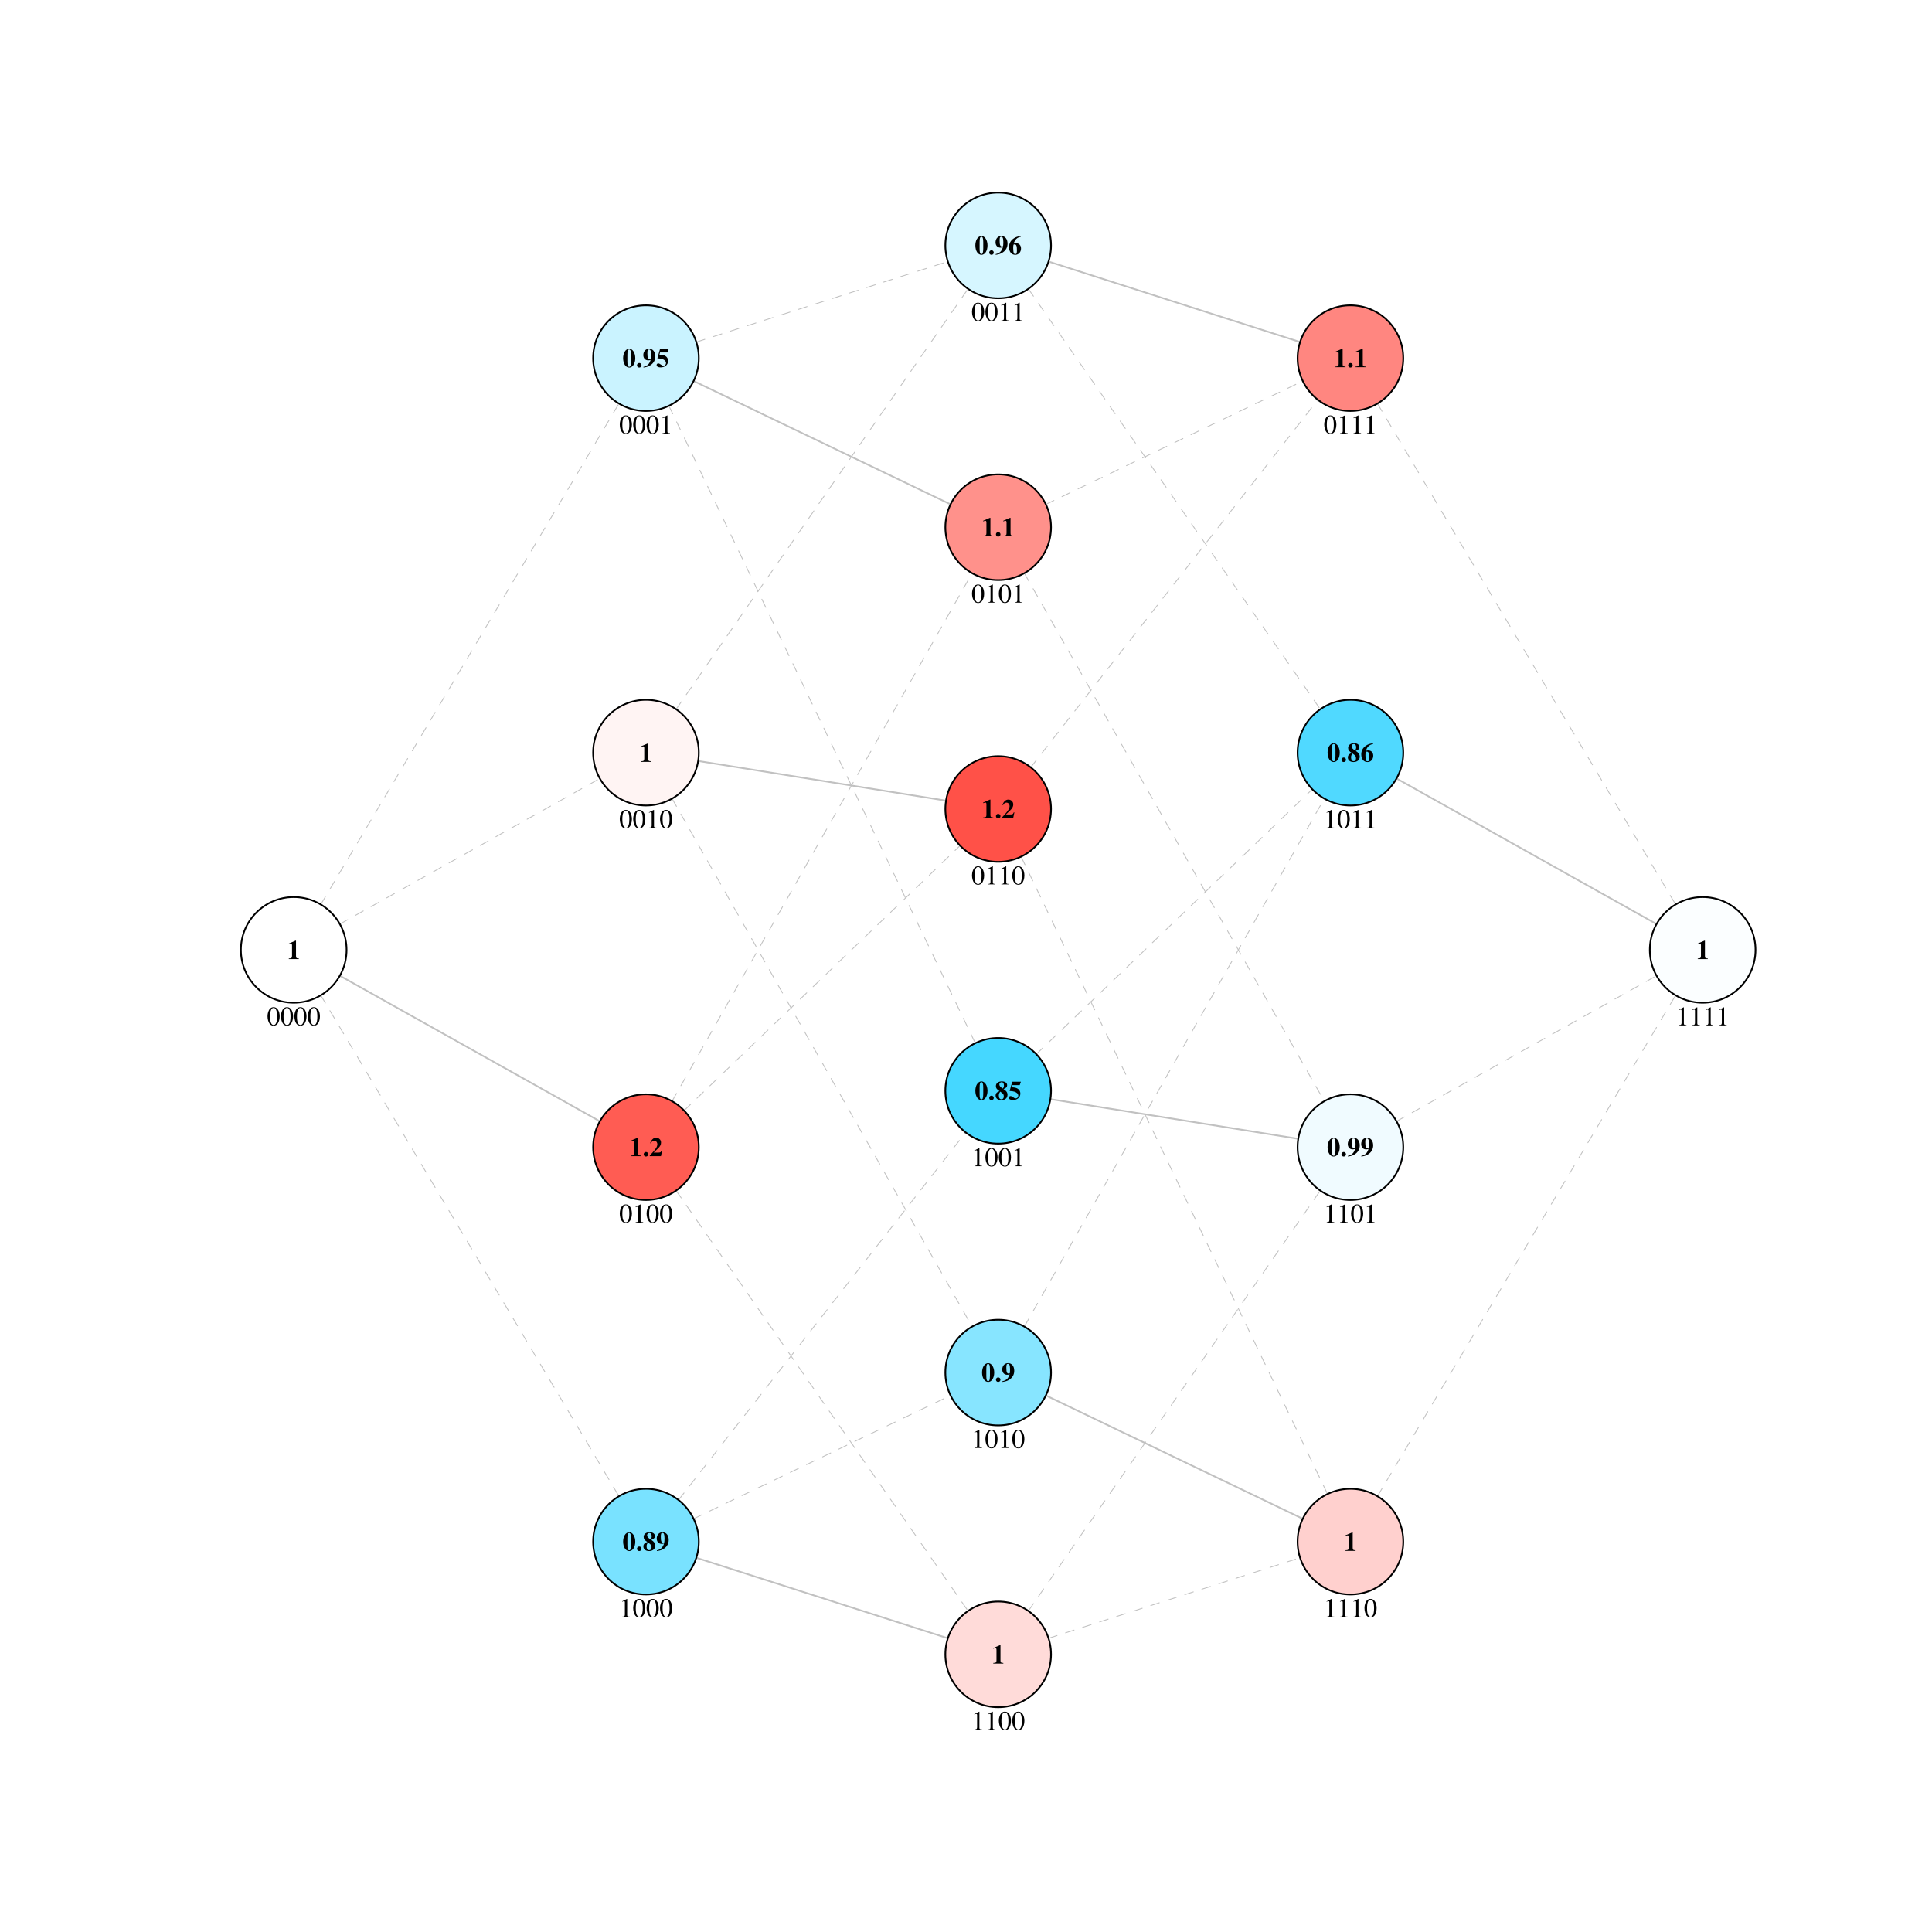
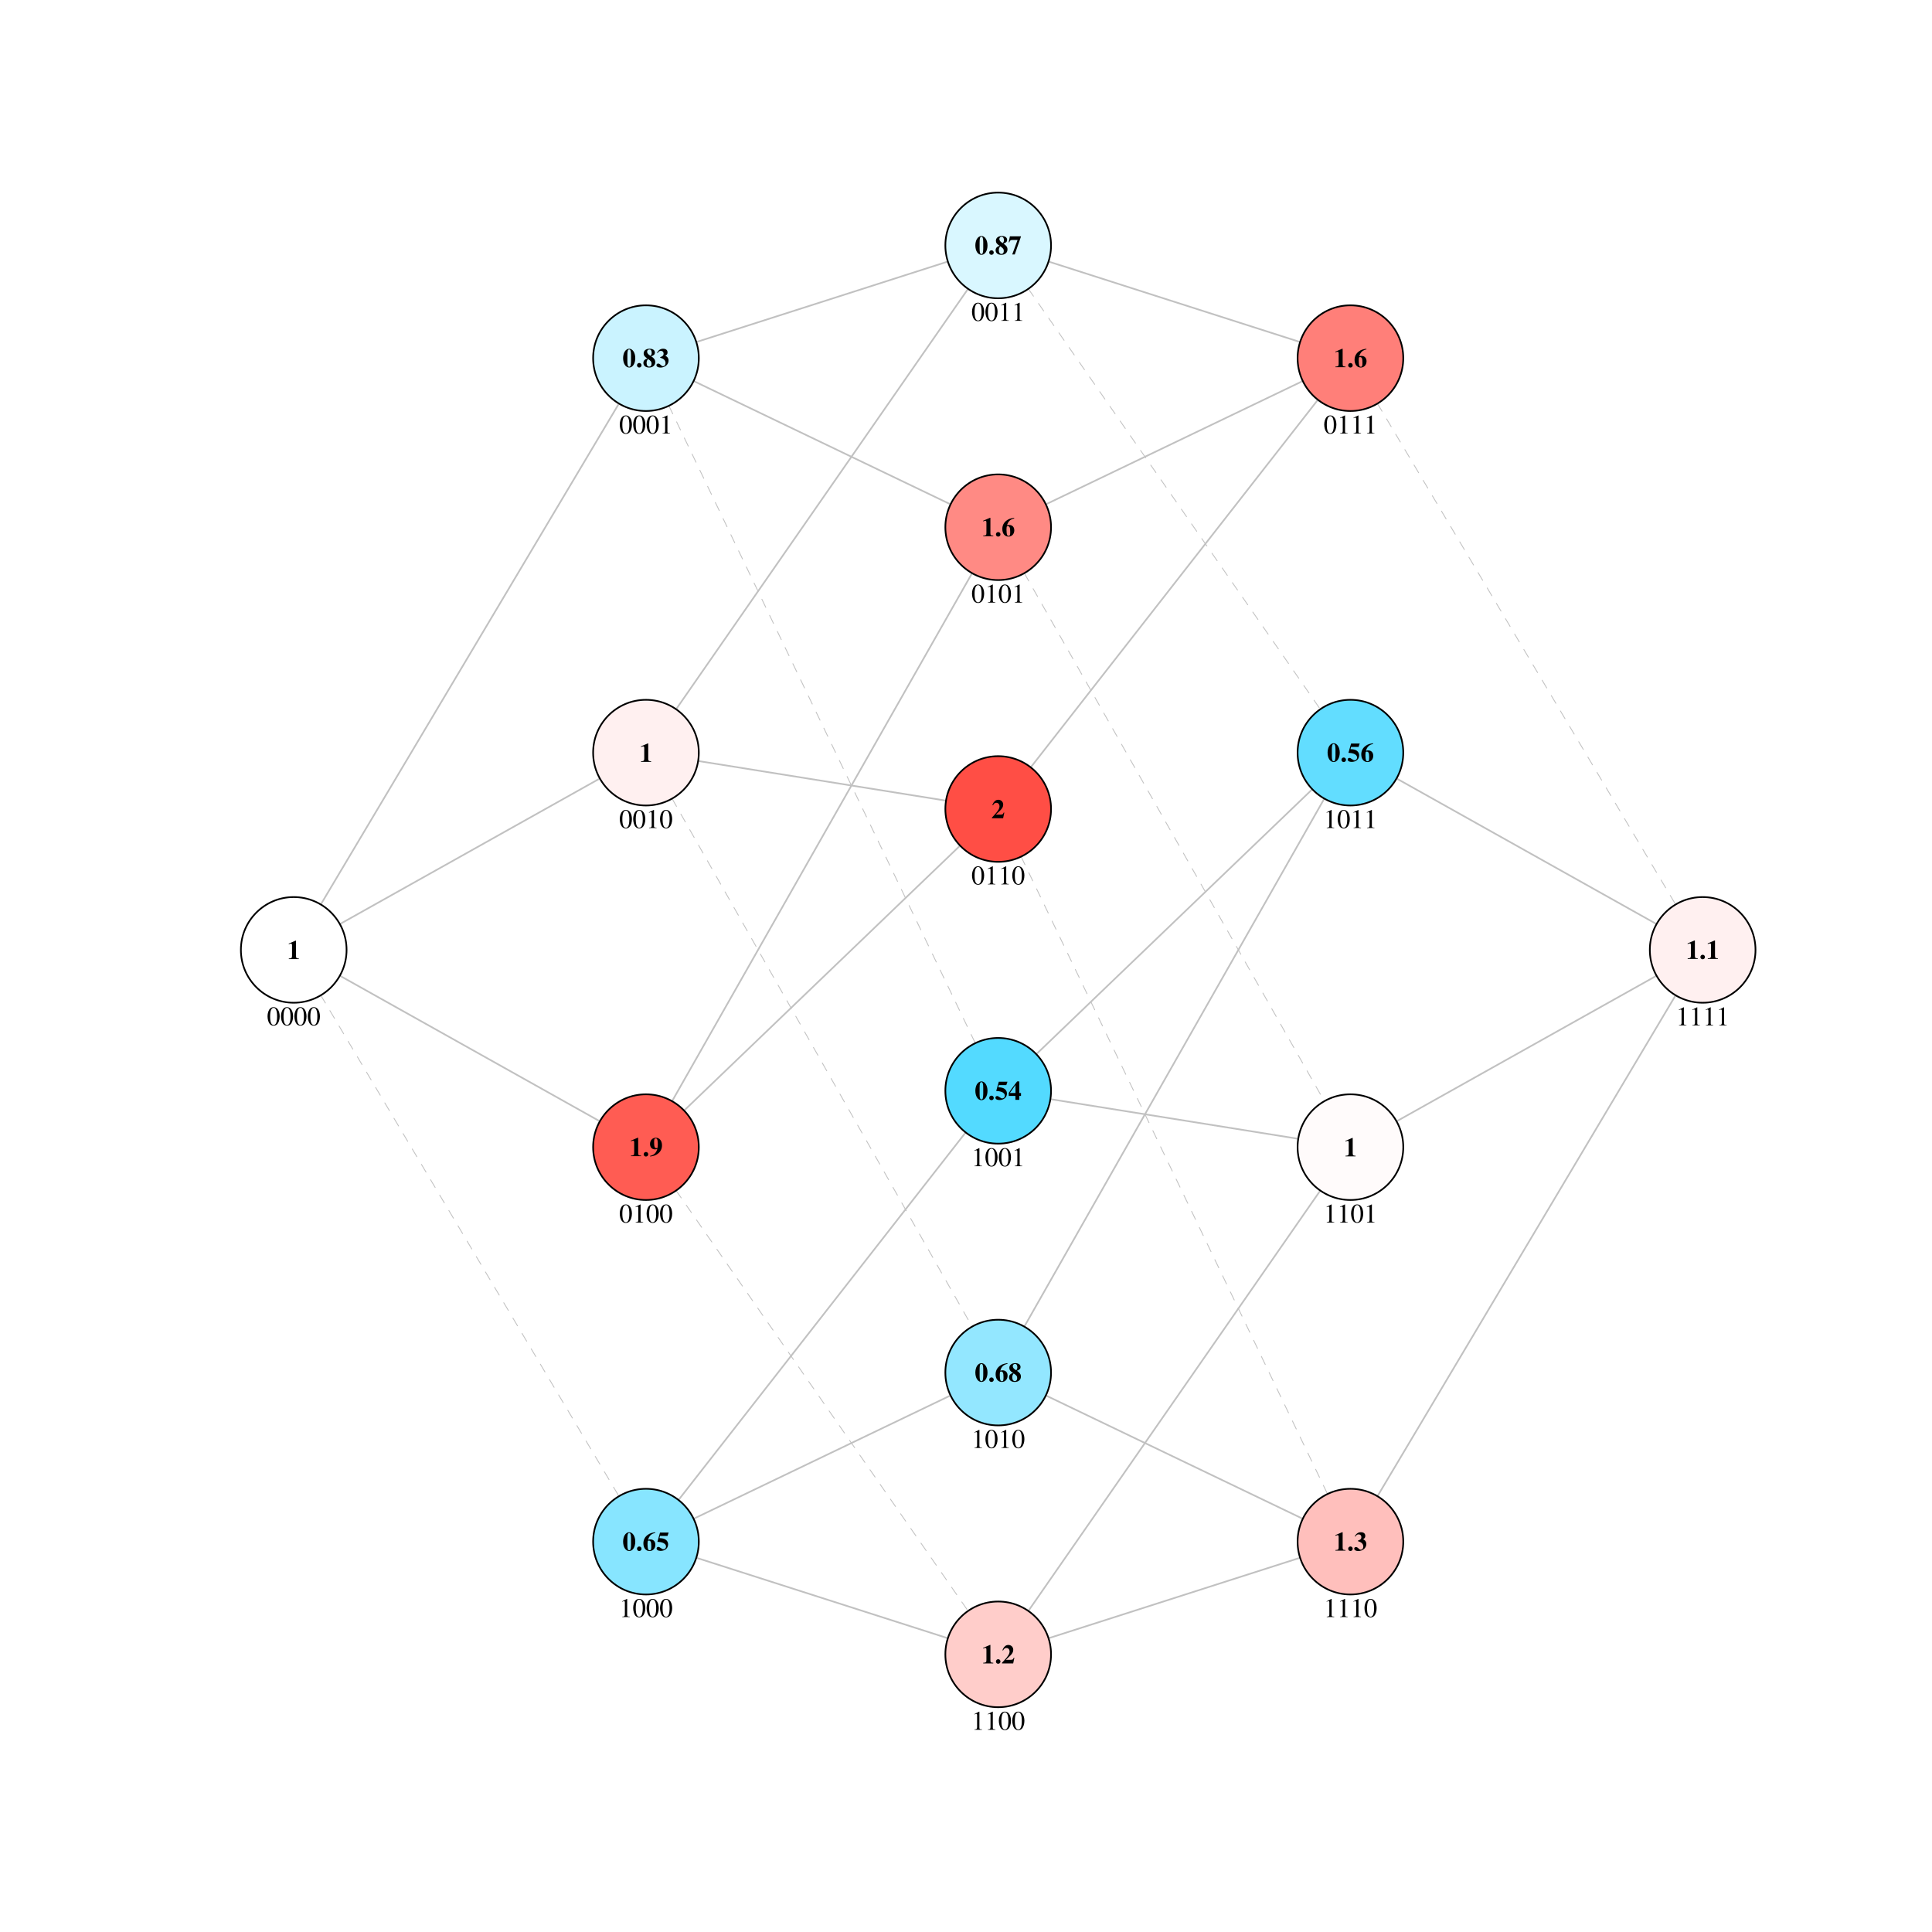
<svg xmlns="http://www.w3.org/2000/svg" class="svglite" width="864.00pt" height="864.00pt" viewBox="0 0 864.00 864.00">
  <defs>
    <style type="text/css">
    .svglite line, .svglite polyline, .svglite polygon, .svglite path, .svglite rect, .svglite circle {
      fill: none;
      stroke: #000000;
      stroke-linecap: round;
      stroke-linejoin: round;
      stroke-miterlimit: 10.00;
    }
  </style>
  </defs>
  <rect width="100%" height="100%" style="stroke: none; fill: #FFFFFF;" />
  <defs>
    <clipPath id="cpMC4wMHw4NjQuMDB8MC4wMHw4NjQuMDA=">
      <rect x="0.00" y="0.00" width="864.00" height="864.00" />
    </clipPath>
  </defs>
  <g clip-path="url(#cpMC4wMHw4NjQuMDB8MC4wMHw4NjQuMDA=)">
</g>
  <defs>
    <clipPath id="cpNTkuMDR8ODMzLjc2fDU5LjA0fDc5MC41Ng==">
      <rect x="59.04" y="59.04" width="774.72" height="731.52" />
    </clipPath>
  </defs>
  <g clip-path="url(#cpNTkuMDR8ODMzLjc2fDU5LjA0fDc5MC41Ng==)">
-     <line x1="143.45" y1="404.50" x2="276.80" y2="180.47" style="stroke-width: 0.38; stroke: #C1C1C1; stroke-dasharray: 4.00,4.00;" />
-     <line x1="151.98" y1="413.26" x2="268.27" y2="348.13" style="stroke-width: 0.38; stroke: #C1C1C1; stroke-dasharray: 4.00,4.00;" />
+     <line x1="143.45" y1="404.50" x2="276.80" y2="180.47" style="stroke-width: 0.75; stroke: #C1C1C1;" />
+     <line x1="151.98" y1="413.26" x2="268.27" y2="348.13" style="stroke-width: 0.75; stroke: #C1C1C1;" />
    <line x1="151.98" y1="436.34" x2="268.27" y2="501.47" style="stroke-width: 0.75; stroke: #C1C1C1;" />
    <line x1="143.45" y1="445.10" x2="276.80" y2="669.13" style="stroke-width: 0.38; stroke: #C1C1C1; stroke-dasharray: 4.00,4.00;" />
-     <line x1="311.38" y1="152.97" x2="423.90" y2="116.96" style="stroke-width: 0.38; stroke: #C1C1C1; stroke-dasharray: 4.00,4.00;" />
+     <line x1="311.38" y1="152.97" x2="423.90" y2="116.96" style="stroke-width: 0.75; stroke: #C1C1C1;" />
    <line x1="310.18" y1="170.39" x2="425.10" y2="225.55" style="stroke-width: 0.75; stroke: #C1C1C1;" />
    <line x1="299.12" y1="181.46" x2="436.16" y2="466.51" style="stroke-width: 0.38; stroke: #C1C1C1; stroke-dasharray: 4.00,4.00;" />
-     <line x1="302.36" y1="317.18" x2="432.92" y2="129.17" style="stroke-width: 0.38; stroke: #C1C1C1; stroke-dasharray: 4.00,4.00;" />
+     <line x1="302.36" y1="317.18" x2="432.92" y2="129.17" style="stroke-width: 0.75; stroke: #C1C1C1;" />
    <line x1="312.21" y1="340.32" x2="423.07" y2="358.06" style="stroke-width: 0.75; stroke: #C1C1C1;" />
    <line x1="300.55" y1="357.13" x2="434.73" y2="593.28" style="stroke-width: 0.38; stroke: #C1C1C1; stroke-dasharray: 4.00,4.00;" />
-     <line x1="300.55" y1="492.47" x2="434.73" y2="256.32" style="stroke-width: 0.38; stroke: #C1C1C1; stroke-dasharray: 4.00,4.00;" />
-     <line x1="305.93" y1="496.65" x2="429.36" y2="378.16" style="stroke-width: 0.38; stroke: #C1C1C1; stroke-dasharray: 4.00,4.00;" />
+     <line x1="300.55" y1="492.47" x2="434.73" y2="256.32" style="stroke-width: 0.75; stroke: #C1C1C1;" />
+     <line x1="305.93" y1="496.65" x2="429.36" y2="378.16" style="stroke-width: 0.75; stroke: #C1C1C1;" />
    <line x1="302.36" y1="532.42" x2="432.92" y2="720.43" style="stroke-width: 0.38; stroke: #C1C1C1; stroke-dasharray: 4.00,4.00;" />
-     <line x1="303.43" y1="670.81" x2="431.85" y2="506.43" style="stroke-width: 0.38; stroke: #C1C1C1; stroke-dasharray: 4.00,4.00;" />
-     <line x1="310.18" y1="679.21" x2="425.10" y2="624.05" style="stroke-width: 0.38; stroke: #C1C1C1; stroke-dasharray: 4.00,4.00;" />
+     <line x1="303.43" y1="670.81" x2="431.85" y2="506.43" style="stroke-width: 0.75; stroke: #C1C1C1;" />
+     <line x1="310.18" y1="679.21" x2="425.10" y2="624.05" style="stroke-width: 0.75; stroke: #C1C1C1;" />
    <line x1="311.38" y1="696.63" x2="423.90" y2="732.64" style="stroke-width: 0.75; stroke: #C1C1C1;" />
    <line x1="468.90" y1="116.96" x2="581.42" y2="152.97" style="stroke-width: 0.75; stroke: #C1C1C1;" />
    <line x1="459.88" y1="129.17" x2="590.44" y2="317.18" style="stroke-width: 0.38; stroke: #C1C1C1; stroke-dasharray: 4.00,4.00;" />
-     <line x1="467.70" y1="225.55" x2="582.62" y2="170.39" style="stroke-width: 0.38; stroke: #C1C1C1; stroke-dasharray: 4.00,4.00;" />
+     <line x1="467.70" y1="225.55" x2="582.62" y2="170.39" style="stroke-width: 0.75; stroke: #C1C1C1;" />
    <line x1="458.07" y1="256.32" x2="592.25" y2="492.47" style="stroke-width: 0.38; stroke: #C1C1C1; stroke-dasharray: 4.00,4.00;" />
-     <line x1="460.95" y1="343.17" x2="589.37" y2="178.79" style="stroke-width: 0.38; stroke: #C1C1C1; stroke-dasharray: 4.00,4.00;" />
+     <line x1="460.95" y1="343.17" x2="589.37" y2="178.79" style="stroke-width: 0.75; stroke: #C1C1C1;" />
    <line x1="456.64" y1="383.09" x2="593.68" y2="668.14" style="stroke-width: 0.38; stroke: #C1C1C1; stroke-dasharray: 4.00,4.00;" />
-     <line x1="463.44" y1="471.44" x2="586.87" y2="352.95" style="stroke-width: 0.38; stroke: #C1C1C1; stroke-dasharray: 4.00,4.00;" />
+     <line x1="463.44" y1="471.44" x2="586.87" y2="352.95" style="stroke-width: 0.75; stroke: #C1C1C1;" />
    <line x1="469.73" y1="491.54" x2="580.59" y2="509.28" style="stroke-width: 0.75; stroke: #C1C1C1;" />
-     <line x1="458.07" y1="593.28" x2="592.25" y2="357.13" style="stroke-width: 0.38; stroke: #C1C1C1; stroke-dasharray: 4.00,4.00;" />
+     <line x1="458.07" y1="593.28" x2="592.25" y2="357.13" style="stroke-width: 0.75; stroke: #C1C1C1;" />
    <line x1="467.70" y1="624.05" x2="582.62" y2="679.21" style="stroke-width: 0.75; stroke: #C1C1C1;" />
-     <line x1="459.88" y1="720.43" x2="590.44" y2="532.42" style="stroke-width: 0.38; stroke: #C1C1C1; stroke-dasharray: 4.00,4.00;" />
-     <line x1="468.90" y1="732.64" x2="581.42" y2="696.63" style="stroke-width: 0.38; stroke: #C1C1C1; stroke-dasharray: 4.00,4.00;" />
+     <line x1="459.88" y1="720.43" x2="590.44" y2="532.42" style="stroke-width: 0.75; stroke: #C1C1C1;" />
+     <line x1="468.90" y1="732.64" x2="581.42" y2="696.63" style="stroke-width: 0.75; stroke: #C1C1C1;" />
    <line x1="616.00" y1="180.47" x2="749.35" y2="404.50" style="stroke-width: 0.38; stroke: #C1C1C1; stroke-dasharray: 4.00,4.00;" />
    <line x1="624.53" y1="348.13" x2="740.82" y2="413.26" style="stroke-width: 0.75; stroke: #C1C1C1;" />
-     <line x1="624.53" y1="501.47" x2="740.82" y2="436.34" style="stroke-width: 0.38; stroke: #C1C1C1; stroke-dasharray: 4.00,4.00;" />
-     <line x1="616.00" y1="669.13" x2="749.35" y2="445.10" style="stroke-width: 0.38; stroke: #C1C1C1; stroke-dasharray: 4.00,4.00;" />
+     <line x1="624.53" y1="501.47" x2="740.82" y2="436.34" style="stroke-width: 0.75; stroke: #C1C1C1;" />
+     <line x1="616.00" y1="669.13" x2="749.35" y2="445.10" style="stroke-width: 0.75; stroke: #C1C1C1;" />
    <circle cx="131.36" cy="424.80" r="23.63" style="stroke-width: 0.75; fill: #FFFFFF;" />
    <circle cx="288.88" cy="160.17" r="23.63" style="stroke-width: 0.75; fill: #CAF3FF;" />
-     <circle cx="288.88" cy="336.59" r="23.63" style="stroke-width: 0.75; fill: #FFF4F3;" />
+     <circle cx="288.88" cy="336.59" r="23.63" style="stroke-width: 0.75; fill: #FFF0F0;" />
    <circle cx="288.88" cy="513.01" r="23.63" style="stroke-width: 0.75; fill: #FF5C53;" />
-     <circle cx="288.88" cy="689.43" r="23.63" style="stroke-width: 0.75; fill: #79E2FF;" />
-     <circle cx="446.40" cy="109.76" r="23.63" style="stroke-width: 0.75; fill: #D6F6FF;" />
-     <circle cx="446.40" cy="235.78" r="23.63" style="stroke-width: 0.75; fill: #FF918B;" />
-     <circle cx="446.40" cy="361.79" r="23.63" style="stroke-width: 0.75; fill: #FF5148;" />
-     <circle cx="446.40" cy="487.81" r="23.63" style="stroke-width: 0.75; fill: #45D7FF;" />
-     <circle cx="446.40" cy="613.82" r="23.63" style="stroke-width: 0.75; fill: #87E5FF;" />
-     <circle cx="446.40" cy="739.84" r="23.63" style="stroke-width: 0.75; fill: #FFDBD9;" />
-     <circle cx="603.92" cy="160.17" r="23.63" style="stroke-width: 0.75; fill: #FF8680;" />
-     <circle cx="603.92" cy="336.59" r="23.63" style="stroke-width: 0.75; fill: #50D9FF;" />
-     <circle cx="603.92" cy="513.01" r="23.63" style="stroke-width: 0.75; fill: #F0FBFF;" />
-     <circle cx="603.92" cy="689.43" r="23.63" style="stroke-width: 0.75; fill: #FFD0CE;" />
-     <circle cx="761.44" cy="424.80" r="23.63" style="stroke-width: 0.75; fill: #FBFEFF;" />
+     <circle cx="288.88" cy="689.43" r="23.63" style="stroke-width: 0.75; fill: #87E5FF;" />
+     <circle cx="446.40" cy="109.76" r="23.63" style="stroke-width: 0.75; fill: #D9F7FF;" />
+     <circle cx="446.40" cy="235.78" r="23.63" style="stroke-width: 0.75; fill: #FF8A84;" />
+     <circle cx="446.40" cy="361.79" r="23.63" style="stroke-width: 0.75; fill: #FF4E45;" />
+     <circle cx="446.40" cy="487.81" r="23.63" style="stroke-width: 0.75; fill: #53DAFF;" />
+     <circle cx="446.40" cy="613.82" r="23.63" style="stroke-width: 0.75; fill: #93E7FF;" />
+     <circle cx="446.40" cy="739.84" r="23.63" style="stroke-width: 0.75; fill: #FFCDCA;" />
+     <circle cx="603.92" cy="160.17" r="23.63" style="stroke-width: 0.75; fill: #FF7F79;" />
+     <circle cx="603.92" cy="336.59" r="23.63" style="stroke-width: 0.75; fill: #62DDFF;" />
+     <circle cx="603.92" cy="513.01" r="23.63" style="stroke-width: 0.75; fill: #FFFBFB;" />
+     <circle cx="603.92" cy="689.43" r="23.63" style="stroke-width: 0.75; fill: #FFBFBC;" />
+     <circle cx="761.44" cy="424.80" r="23.63" style="stroke-width: 0.75; fill: #FFF0F0;" />
  </g>
  <g clip-path="url(#cpMC4wMHw4NjQuMDB8MC4wMHw4NjQuMDA=)">
    <text x="131.36" y="428.92" text-anchor="middle" style="font-size: 12.00px; font-weight: bold; font-family: Times;" textLength="6.00px" lengthAdjust="spacingAndGlyphs">1</text>
-     <text x="288.88" y="164.21" text-anchor="middle" style="font-size: 12.00px; font-weight: bold; font-family: Times;" textLength="21.00px" lengthAdjust="spacingAndGlyphs">0.95</text>
+     <text x="288.88" y="164.20" text-anchor="middle" style="font-size: 12.00px; font-weight: bold; font-family: Times;" textLength="21.00px" lengthAdjust="spacingAndGlyphs">0.83</text>
    <text x="288.88" y="340.71" text-anchor="middle" style="font-size: 12.00px; font-weight: bold; font-family: Times;" textLength="6.00px" lengthAdjust="spacingAndGlyphs">1</text>
-     <text x="288.88" y="517.05" text-anchor="middle" style="font-size: 12.00px; font-weight: bold; font-family: Times;" textLength="15.00px" lengthAdjust="spacingAndGlyphs">1.2</text>
-     <text x="288.88" y="693.47" text-anchor="middle" style="font-size: 12.00px; font-weight: bold; font-family: Times;" textLength="21.00px" lengthAdjust="spacingAndGlyphs">0.89</text>
-     <text x="446.40" y="113.80" text-anchor="middle" style="font-size: 12.00px; font-weight: bold; font-family: Times;" textLength="21.00px" lengthAdjust="spacingAndGlyphs">0.96</text>
-     <text x="446.40" y="239.82" text-anchor="middle" style="font-size: 12.00px; font-weight: bold; font-family: Times;" textLength="15.00px" lengthAdjust="spacingAndGlyphs">1.1</text>
-     <text x="446.40" y="365.83" text-anchor="middle" style="font-size: 12.00px; font-weight: bold; font-family: Times;" textLength="15.00px" lengthAdjust="spacingAndGlyphs">1.2</text>
-     <text x="446.40" y="491.85" text-anchor="middle" style="font-size: 12.00px; font-weight: bold; font-family: Times;" textLength="21.00px" lengthAdjust="spacingAndGlyphs">0.85</text>
-     <text x="446.40" y="617.86" text-anchor="middle" style="font-size: 12.00px; font-weight: bold; font-family: Times;" textLength="15.00px" lengthAdjust="spacingAndGlyphs">0.9</text>
-     <text x="446.40" y="743.96" text-anchor="middle" style="font-size: 12.00px; font-weight: bold; font-family: Times;" textLength="6.00px" lengthAdjust="spacingAndGlyphs">1</text>
-     <text x="603.92" y="164.21" text-anchor="middle" style="font-size: 12.00px; font-weight: bold; font-family: Times;" textLength="15.00px" lengthAdjust="spacingAndGlyphs">1.1</text>
-     <text x="603.92" y="340.63" text-anchor="middle" style="font-size: 12.00px; font-weight: bold; font-family: Times;" textLength="21.00px" lengthAdjust="spacingAndGlyphs">0.86</text>
-     <text x="603.92" y="517.05" text-anchor="middle" style="font-size: 12.00px; font-weight: bold; font-family: Times;" textLength="21.00px" lengthAdjust="spacingAndGlyphs">0.99</text>
-     <text x="603.92" y="693.55" text-anchor="middle" style="font-size: 12.00px; font-weight: bold; font-family: Times;" textLength="6.00px" lengthAdjust="spacingAndGlyphs">1</text>
-     <text x="761.44" y="428.92" text-anchor="middle" style="font-size: 12.00px; font-weight: bold; font-family: Times;" textLength="6.00px" lengthAdjust="spacingAndGlyphs">1</text>
+     <text x="288.88" y="517.05" text-anchor="middle" style="font-size: 12.00px; font-weight: bold; font-family: Times;" textLength="15.00px" lengthAdjust="spacingAndGlyphs">1.9</text>
+     <text x="288.88" y="693.47" text-anchor="middle" style="font-size: 12.00px; font-weight: bold; font-family: Times;" textLength="21.00px" lengthAdjust="spacingAndGlyphs">0.65</text>
+     <text x="446.40" y="113.80" text-anchor="middle" style="font-size: 12.00px; font-weight: bold; font-family: Times;" textLength="21.00px" lengthAdjust="spacingAndGlyphs">0.87</text>
+     <text x="446.40" y="239.82" text-anchor="middle" style="font-size: 12.00px; font-weight: bold; font-family: Times;" textLength="15.00px" lengthAdjust="spacingAndGlyphs">1.6</text>
+     <text x="446.40" y="365.91" text-anchor="middle" style="font-size: 12.00px; font-weight: bold; font-family: Times;" textLength="6.00px" lengthAdjust="spacingAndGlyphs">2</text>
+     <text x="446.40" y="491.85" text-anchor="middle" style="font-size: 12.00px; font-weight: bold; font-family: Times;" textLength="21.00px" lengthAdjust="spacingAndGlyphs">0.54</text>
+     <text x="446.40" y="617.86" text-anchor="middle" style="font-size: 12.00px; font-weight: bold; font-family: Times;" textLength="21.00px" lengthAdjust="spacingAndGlyphs">0.68</text>
+     <text x="446.40" y="743.88" text-anchor="middle" style="font-size: 12.00px; font-weight: bold; font-family: Times;" textLength="15.00px" lengthAdjust="spacingAndGlyphs">1.2</text>
+     <text x="603.92" y="164.21" text-anchor="middle" style="font-size: 12.00px; font-weight: bold; font-family: Times;" textLength="15.00px" lengthAdjust="spacingAndGlyphs">1.6</text>
+     <text x="603.92" y="340.63" text-anchor="middle" style="font-size: 12.00px; font-weight: bold; font-family: Times;" textLength="21.00px" lengthAdjust="spacingAndGlyphs">0.56</text>
+     <text x="603.92" y="517.13" text-anchor="middle" style="font-size: 12.00px; font-weight: bold; font-family: Times;" textLength="6.00px" lengthAdjust="spacingAndGlyphs">1</text>
+     <text x="603.92" y="693.46" text-anchor="middle" style="font-size: 12.00px; font-weight: bold; font-family: Times;" textLength="15.00px" lengthAdjust="spacingAndGlyphs">1.3</text>
+     <text x="761.44" y="428.84" text-anchor="middle" style="font-size: 12.00px; font-weight: bold; font-family: Times;" textLength="15.00px" lengthAdjust="spacingAndGlyphs">1.1</text>
    <text x="131.36" y="458.52" text-anchor="middle" style="font-size: 12.00px; font-family: Times;" textLength="23.99px" lengthAdjust="spacingAndGlyphs">0000</text>
    <text x="288.88" y="193.89" text-anchor="middle" style="font-size: 12.00px; font-family: Times;" textLength="23.99px" lengthAdjust="spacingAndGlyphs">0001</text>
    <text x="288.88" y="370.31" text-anchor="middle" style="font-size: 12.00px; font-family: Times;" textLength="23.99px" lengthAdjust="spacingAndGlyphs">0010</text>
    <text x="288.88" y="546.73" text-anchor="middle" style="font-size: 12.00px; font-family: Times;" textLength="23.99px" lengthAdjust="spacingAndGlyphs">0100</text>
    <text x="288.88" y="723.15" text-anchor="middle" style="font-size: 12.00px; font-family: Times;" textLength="23.99px" lengthAdjust="spacingAndGlyphs">1000</text>
    <text x="446.40" y="143.48" text-anchor="middle" style="font-size: 12.00px; font-family: Times;" textLength="23.99px" lengthAdjust="spacingAndGlyphs">0011</text>
    <text x="446.40" y="269.50" text-anchor="middle" style="font-size: 12.00px; font-family: Times;" textLength="23.99px" lengthAdjust="spacingAndGlyphs">0101</text>
    <text x="446.40" y="395.51" text-anchor="middle" style="font-size: 12.00px; font-family: Times;" textLength="23.99px" lengthAdjust="spacingAndGlyphs">0110</text>
    <text x="446.40" y="521.53" text-anchor="middle" style="font-size: 12.00px; font-family: Times;" textLength="23.99px" lengthAdjust="spacingAndGlyphs">1001</text>
    <text x="446.40" y="647.54" text-anchor="middle" style="font-size: 12.00px; font-family: Times;" textLength="23.99px" lengthAdjust="spacingAndGlyphs">1010</text>
    <text x="446.40" y="773.56" text-anchor="middle" style="font-size: 12.00px; font-family: Times;" textLength="23.99px" lengthAdjust="spacingAndGlyphs">1100</text>
    <text x="603.92" y="193.89" text-anchor="middle" style="font-size: 12.00px; font-family: Times;" textLength="23.99px" lengthAdjust="spacingAndGlyphs">0111</text>
    <text x="603.92" y="370.31" text-anchor="middle" style="font-size: 12.00px; font-family: Times;" textLength="23.99px" lengthAdjust="spacingAndGlyphs">1011</text>
    <text x="603.92" y="546.73" text-anchor="middle" style="font-size: 12.00px; font-family: Times;" textLength="23.99px" lengthAdjust="spacingAndGlyphs">1101</text>
    <text x="603.92" y="723.15" text-anchor="middle" style="font-size: 12.00px; font-family: Times;" textLength="23.99px" lengthAdjust="spacingAndGlyphs">1110</text>
    <text x="761.44" y="458.57" text-anchor="middle" style="font-size: 12.00px; font-family: Times;" textLength="23.99px" lengthAdjust="spacingAndGlyphs">1111</text>
  </g>
</svg>
